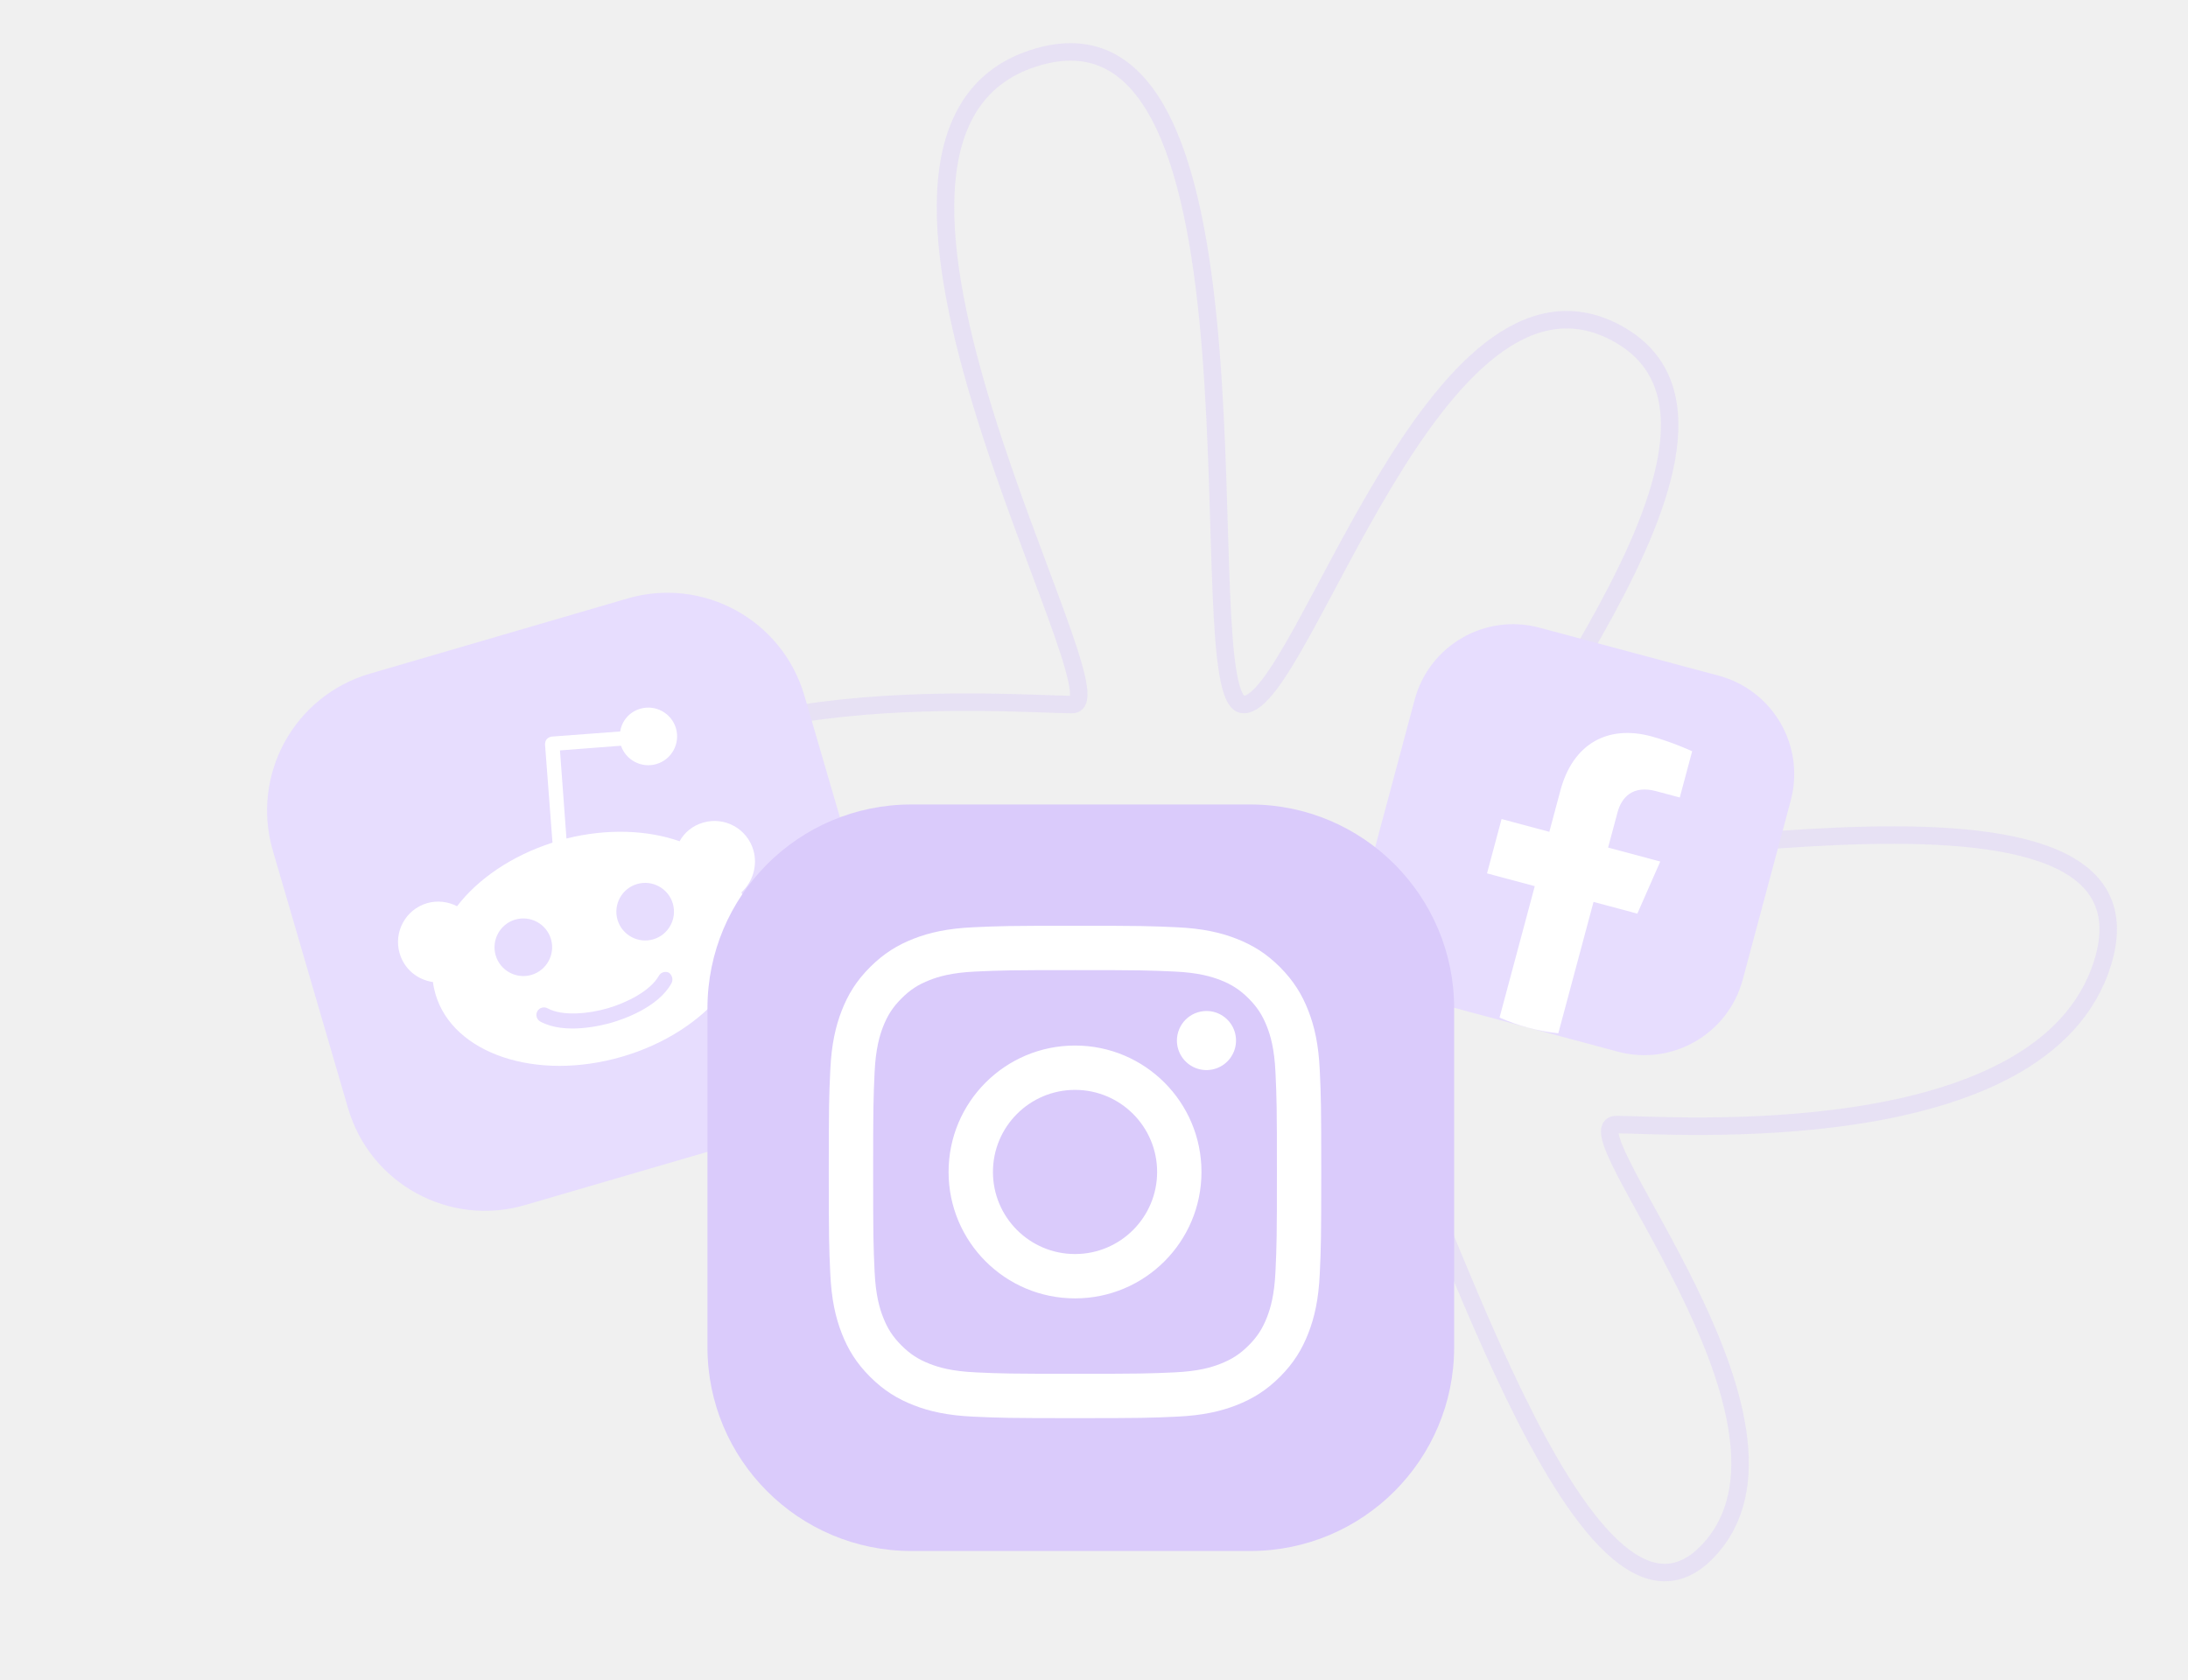
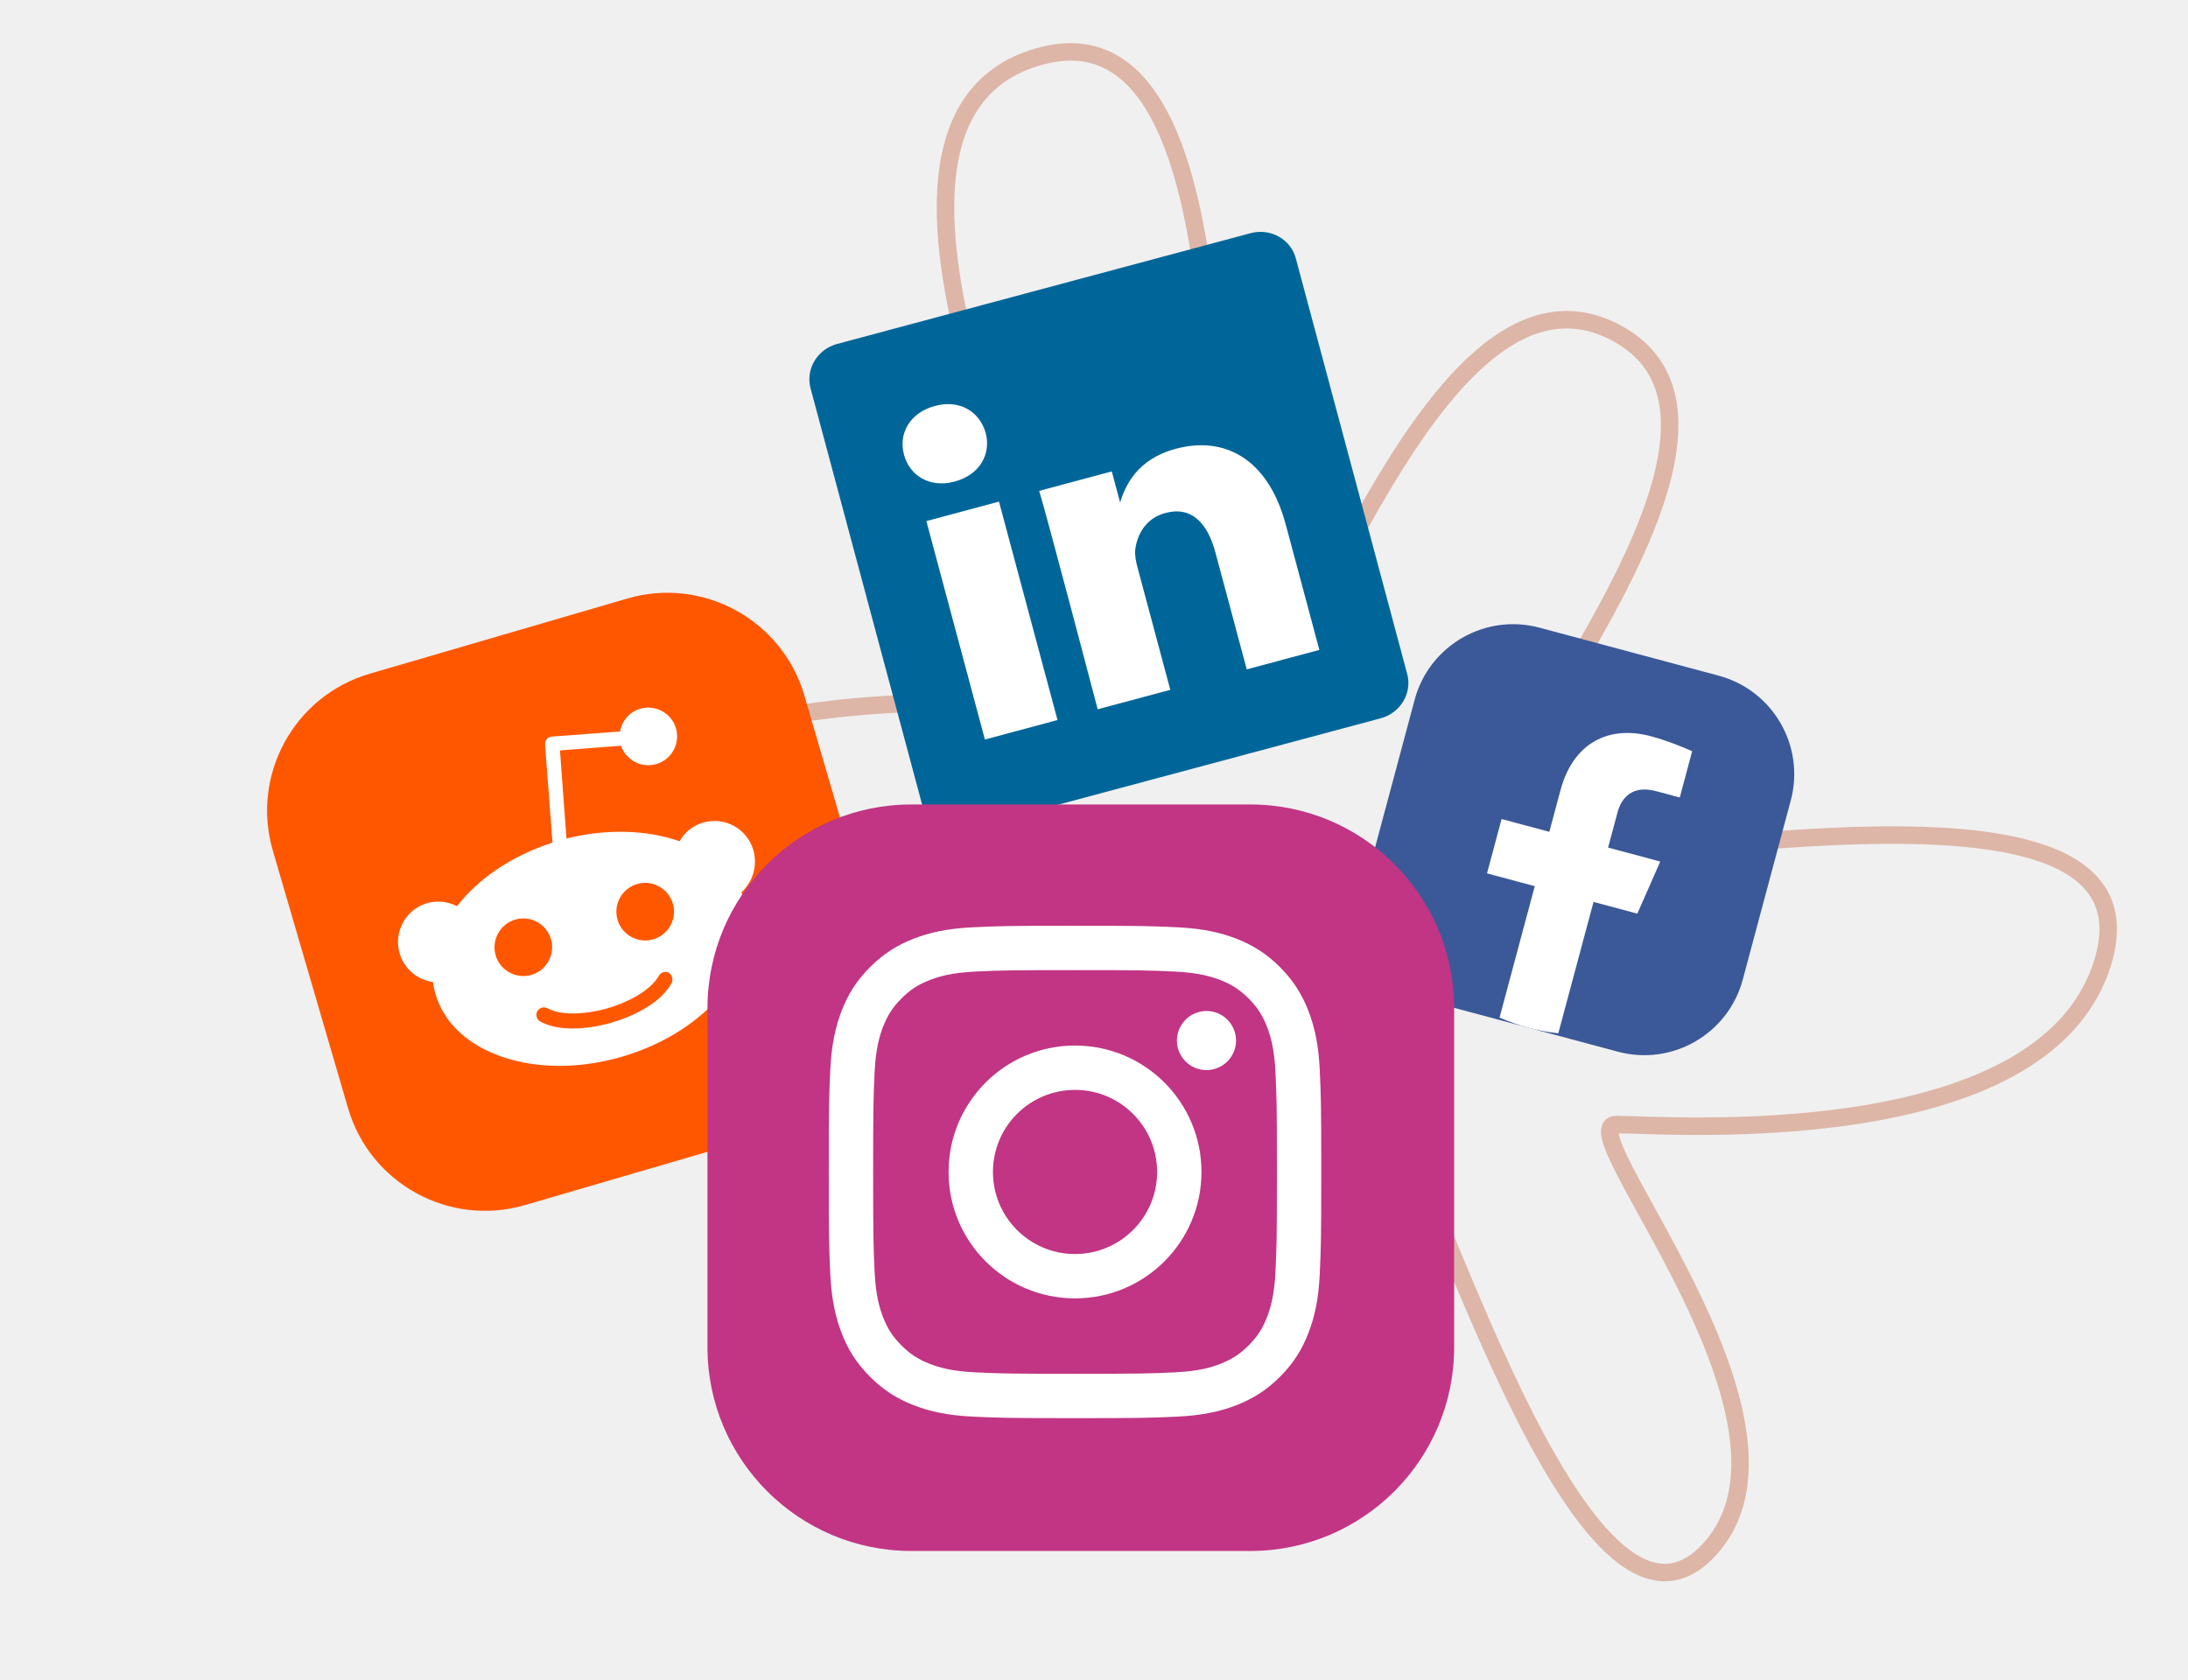
- <svg xmlns="http://www.w3.org/2000/svg" width="125" height="96" viewBox="0 0 125 96" fill="none">
-   <path d="M71.052 40.26C67.67 40.26 73.437 -1.364 59.017 3.336C45.308 7.805 64.478 40.26 61.257 40.26C58.035 40.26 35.521 38.391 34.022 48.568C32.348 59.934 61.842 53.572 62.721 55.03C63.599 56.488 51.14 73.749 59.017 79.03C67.178 84.501 77.599 64.261 79.384 64.261C81.17 64.261 90.399 97.419 97.9 88.261C103.996 80.819 89.464 64.261 92.345 64.261C95.226 64.261 116.722 65.943 120.118 55.03C124.269 41.693 87.173 51.217 84.939 48.568C82.705 45.92 102.82 24.661 92.345 19.029C82.003 13.468 74.434 40.26 71.052 40.26Z" stroke="#DACBFB" stroke-opacity="0.4" stroke-linecap="round" />
-   <rect x="13.302" y="40.781" width="31.633" height="31.633" rx="8.151" transform="rotate(-16.275 13.3018 40.7812)" fill="#E7DDFE" />
-   <path d="M43.039 48.577C42.681 47.351 41.396 46.647 40.171 47.005C39.567 47.181 39.102 47.568 38.825 48.072C37 47.43 34.697 47.331 32.362 47.916L31.991 42.88L35.478 42.613C35.757 43.437 36.647 43.91 37.499 43.661C38.369 43.407 38.872 42.489 38.618 41.619C38.364 40.749 37.446 40.246 36.576 40.5C35.955 40.682 35.526 41.192 35.432 41.798L31.529 42.09C31.417 42.103 31.315 42.152 31.242 42.231C31.169 42.31 31.142 42.414 31.137 42.531L31.563 48.15C29.222 48.91 27.311 50.22 26.111 51.784C25.611 51.525 24.988 51.438 24.402 51.609C23.177 51.966 22.473 53.251 22.831 54.476C23.095 55.382 23.851 55.99 24.736 56.117C24.762 56.34 24.812 56.577 24.879 56.807C25.875 60.217 30.638 61.813 35.539 60.382C40.44 58.951 43.597 55.043 42.601 51.633C42.534 51.403 42.454 51.195 42.356 50.992C42.981 50.424 43.303 49.482 43.039 48.577ZM28.317 54.59C28.063 53.719 28.566 52.802 29.436 52.548C30.306 52.294 31.224 52.797 31.478 53.667C31.732 54.537 31.229 55.455 30.359 55.709C29.489 55.963 28.571 55.46 28.317 54.59ZM38.361 56.186C37.594 57.585 35.555 58.258 34.951 58.434C34.348 58.61 32.244 59.128 30.867 58.374C30.661 58.261 30.583 57.994 30.696 57.788C30.81 57.581 31.076 57.504 31.282 57.617C32.154 58.094 33.683 57.918 34.731 57.612C35.778 57.306 37.144 56.638 37.64 55.761C37.753 55.554 38.019 55.477 38.226 55.59C38.402 55.731 38.474 55.98 38.361 56.186ZM37.32 53.676C36.45 53.93 35.532 53.427 35.278 52.557C35.024 51.687 35.527 50.77 36.397 50.516C37.267 50.261 38.185 50.764 38.439 51.635C38.693 52.505 38.19 53.422 37.32 53.676Z" fill="white" />
-   <rect x="82.326" y="34.36" width="22.244" height="22.244" rx="5.822" transform="rotate(15 82.3262 34.3604)" fill="#E7DDFE" />
-   <path d="M93.541 52.208L94.85 49.231L91.87 48.432L92.41 46.418C92.637 45.568 93.275 44.851 94.609 45.208L95.965 45.571L96.673 42.928C96.673 42.928 95.5 42.388 94.325 42.073C91.87 41.416 89.868 42.474 89.147 45.166L88.513 47.533L85.785 46.802L84.953 49.907L87.681 50.638L85.669 58.146C86.194 58.379 86.742 58.573 87.313 58.726C87.883 58.879 88.455 58.985 89.026 59.045L91.038 51.538L93.541 52.208Z" fill="white" />
-   <rect x="40.417" y="45.97" width="42.658" height="42.658" rx="11.644" fill="#DACBFB" />
-   <path d="M56.727 66.969C56.727 64.379 58.826 62.279 61.416 62.279C64.006 62.279 66.106 64.379 66.106 66.969C66.106 69.559 64.006 71.659 61.416 71.659C58.826 71.659 56.727 69.559 56.727 66.969ZM54.192 66.969C54.192 70.959 57.426 74.193 61.416 74.193C65.406 74.193 68.64 70.959 68.64 66.969C68.64 62.979 65.406 59.745 61.416 59.745C57.426 59.745 54.192 62.979 54.192 66.969M67.237 59.459C67.237 59.793 67.336 60.119 67.522 60.397C67.707 60.675 67.971 60.891 68.279 61.019C68.588 61.147 68.927 61.18 69.254 61.115C69.582 61.05 69.883 60.89 70.119 60.654C70.355 60.418 70.516 60.117 70.581 59.789C70.647 59.462 70.613 59.123 70.486 58.814C70.358 58.505 70.142 58.242 69.864 58.056C69.587 57.87 69.26 57.771 68.926 57.771H68.926C68.478 57.772 68.049 57.949 67.732 58.266C67.416 58.582 67.238 59.011 67.237 59.459ZM55.732 78.42C54.361 78.358 53.615 78.129 53.12 77.936C52.463 77.681 51.994 77.376 51.502 76.884C51.009 76.392 50.704 75.924 50.449 75.267C50.256 74.772 50.028 74.026 49.965 72.654C49.897 71.172 49.883 70.726 49.883 66.969C49.883 63.212 49.898 62.768 49.965 61.284C50.028 59.912 50.258 59.168 50.449 58.672C50.705 58.015 51.01 57.546 51.502 57.053C51.994 56.561 52.462 56.256 53.12 56.001C53.615 55.808 54.361 55.58 55.732 55.517C57.215 55.449 57.661 55.435 61.416 55.435C65.171 55.435 65.617 55.45 67.101 55.517C68.473 55.58 69.217 55.81 69.713 56.001C70.37 56.256 70.839 56.562 71.332 57.054C71.824 57.546 72.128 58.015 72.384 58.672C72.577 59.167 72.806 59.913 72.868 61.284C72.936 62.768 72.95 63.213 72.95 66.969C72.95 70.726 72.936 71.171 72.868 72.655C72.805 74.026 72.576 74.772 72.384 75.267C72.128 75.924 71.824 76.393 71.332 76.884C70.84 77.376 70.37 77.681 69.713 77.936C69.218 78.13 68.473 78.358 67.101 78.421C65.618 78.489 65.173 78.502 61.416 78.502C57.659 78.502 57.215 78.489 55.732 78.421M55.616 52.986C54.118 53.054 53.095 53.292 52.201 53.639C51.276 53.999 50.492 54.48 49.709 55.262C48.926 56.044 48.445 56.828 48.086 57.754C47.739 58.649 47.501 59.671 47.433 61.169C47.364 62.669 47.348 63.149 47.348 66.969C47.348 70.79 47.364 71.269 47.433 72.769C47.501 74.267 47.739 75.29 48.086 76.184C48.445 77.109 48.926 77.894 49.709 78.676C50.492 79.457 51.275 79.938 52.201 80.299C53.096 80.646 54.118 80.884 55.616 80.952C57.117 81.02 57.595 81.037 61.416 81.037C65.236 81.037 65.716 81.021 67.216 80.952C68.713 80.884 69.736 80.646 70.63 80.299C71.555 79.938 72.34 79.458 73.123 78.676C73.906 77.894 74.385 77.109 74.745 76.184C75.093 75.29 75.332 74.267 75.399 72.769C75.467 71.268 75.483 70.79 75.483 66.969C75.483 63.149 75.467 62.669 75.399 61.169C75.331 59.671 75.093 58.648 74.745 57.754C74.385 56.829 73.904 56.045 73.123 55.262C72.341 54.479 71.555 53.999 70.632 53.639C69.736 53.292 68.713 53.053 67.217 52.986C65.717 52.917 65.237 52.901 61.417 52.901C57.598 52.901 57.117 52.917 55.616 52.986" fill="white" />
+ <svg xmlns="http://www.w3.org/2000/svg" width="100%" height="100%" viewBox="0 0 125 96" version="1.1" xml:space="preserve" style="fill-rule:evenodd;clip-rule:evenodd;stroke-linecap:round;">
+   <path d="M71.052,40.26C67.67,40.26 73.437,-1.364 59.017,3.336C45.308,7.805 64.478,40.26 61.257,40.26C58.035,40.26 35.521,38.391 34.022,48.568C32.348,59.934 61.842,53.572 62.721,55.03C63.599,56.488 51.14,73.749 59.017,79.03C67.178,84.501 77.599,64.261 79.384,64.261C81.17,64.261 90.399,97.419 97.9,88.261C103.996,80.819 89.464,64.261 92.345,64.261C95.226,64.261 116.722,65.943 120.118,55.03C124.269,41.693 87.173,51.217 84.939,48.568C82.705,45.92 102.82,24.661 92.345,19.029C82.003,13.468 74.434,40.26 71.052,40.26Z" style="fill:none;fill-rule:nonzero;stroke:rgb(193,95,60);stroke-opacity:0.4;stroke-width:1px;" />
+   <g transform="matrix(0.108289,-0.029016,0.029016,0.108289,45.77491,20.20302)">
+     <path d="M0,18.338C0,8.216 8.474,0 18.92,0L237.08,0C247.53,0 256,8.216 256,18.338L256,237.665C256,247.79 247.53,256 237.08,256L18.92,256C8.475,256 0,247.791 0,237.668L0,18.335L0,18.338Z" style="fill:rgb(0,102,153);fill-rule:nonzero;" />
+     <path d="M77.796,214.238L77.796,98.986L39.488,98.986L39.488,214.238L77.8,214.238L77.796,214.238ZM58.65,83.253C72.006,83.253 80.321,74.403 80.321,63.343C80.071,52.031 72.006,43.428 58.904,43.428C45.793,43.428 37.23,52.031 37.23,63.342C37.23,74.402 45.542,83.252 58.399,83.252L58.647,83.252L58.65,83.253ZM99,214.238L137.305,214.238L137.305,149.883C137.305,146.443 137.555,142.994 138.567,140.537C141.335,133.652 147.638,126.525 158.223,126.525C172.081,126.525 177.628,137.093 177.628,152.588L177.628,214.238L215.932,214.238L215.932,148.156C215.932,112.757 197.036,96.284 171.833,96.284C151.17,96.284 142.095,107.833 137.053,115.699L137.308,115.699L137.308,98.99L99.002,98.99C99.502,109.802 98.999,214.242 98.999,214.242L99,214.238Z" style="fill:white;fill-rule:nonzero;" />
+   </g>
+   <g transform="matrix(0.959928,-0.280248,0.280248,0.959928,-10.89581,5.361999)">
+     <path d="M44.935,48.932L44.935,64.263C44.935,68.762 41.282,72.414 36.784,72.414L21.453,72.414C16.954,72.414 13.302,68.762 13.302,64.263L13.302,48.932C13.302,44.433 16.954,40.781 21.453,40.781L36.784,40.781C41.282,40.781 44.935,44.433 44.935,48.932Z" style="fill:rgb(255,87,0);" />
+   </g>
+   <path d="M43.039,48.577C42.681,47.351 41.396,46.647 40.171,47.005C39.567,47.181 39.102,47.568 38.825,48.072C37,47.43 34.697,47.331 32.362,47.916L31.991,42.88L35.478,42.613C35.757,43.437 36.647,43.91 37.499,43.661C38.369,43.407 38.872,42.489 38.618,41.619C38.364,40.749 37.446,40.246 36.576,40.5C35.955,40.682 35.526,41.192 35.432,41.798L31.529,42.09C31.417,42.103 31.315,42.152 31.242,42.231C31.169,42.31 31.142,42.414 31.137,42.531L31.563,48.15C29.222,48.91 27.311,50.22 26.111,51.784C25.611,51.525 24.988,51.438 24.402,51.609C23.177,51.966 22.473,53.251 22.831,54.476C23.095,55.382 23.851,55.99 24.736,56.117C24.762,56.34 24.812,56.577 24.879,56.807C25.875,60.217 30.638,61.813 35.539,60.382C40.44,58.951 43.597,55.043 42.601,51.633C42.534,51.403 42.454,51.195 42.356,50.992C42.981,50.424 43.303,49.482 43.039,48.577ZM28.317,54.59C28.063,53.719 28.566,52.802 29.436,52.548C30.306,52.294 31.224,52.797 31.478,53.667C31.732,54.537 31.229,55.455 30.359,55.709C29.489,55.963 28.571,55.46 28.317,54.59ZM38.361,56.186C37.594,57.585 35.555,58.258 34.951,58.434C34.348,58.61 32.244,59.128 30.867,58.374C30.661,58.261 30.583,57.994 30.696,57.788C30.81,57.581 31.076,57.504 31.282,57.617C32.154,58.094 33.683,57.918 34.731,57.612C35.778,57.306 37.144,56.638 37.64,55.761C37.753,55.554 38.019,55.477 38.226,55.59C38.402,55.731 38.474,55.98 38.361,56.186ZM37.32,53.676C36.45,53.93 35.532,53.427 35.278,52.557C35.024,51.687 35.527,50.77 36.397,50.516C37.267,50.261 38.185,50.764 38.439,51.635C38.693,52.505 38.19,53.422 37.32,53.676Z" style="fill:white;fill-rule:nonzero;" />
+   <g transform="matrix(0.965926,0.258819,-0.258819,0.965926,11.69832,-20.13679)">
+     <path d="M104.571,40.182L104.571,50.783C104.571,53.996 101.962,56.605 98.749,56.605L88.148,56.605C84.935,56.605 82.326,53.996 82.326,50.783L82.326,40.182C82.326,36.969 84.935,34.36 88.148,34.36L98.749,34.36C101.962,34.36 104.571,36.969 104.571,40.182Z" style="fill:rgb(59,89,152);" />
+   </g>
+   <path d="M93.541,52.208L94.85,49.231L91.87,48.432L92.41,46.418C92.637,45.568 93.275,44.851 94.609,45.208L95.965,45.571L96.673,42.928C96.673,42.928 95.5,42.388 94.325,42.073C91.87,41.416 89.868,42.474 89.147,45.166L88.513,47.533L85.785,46.802L84.953,49.907L87.681,50.638L85.669,58.146C86.194,58.379 86.742,58.573 87.313,58.726C87.883,58.879 88.455,58.985 89.026,59.045L91.038,51.538L93.541,52.208Z" style="fill:white;fill-rule:nonzero;" />
+   <path d="M83.075,57.614L83.075,76.983C83.075,83.41 77.857,88.627 71.431,88.627L52.061,88.627C45.634,88.627 40.417,83.41 40.417,76.983L40.417,57.614C40.417,51.187 45.634,45.97 52.061,45.97L71.431,45.97C77.857,45.97 83.075,51.187 83.075,57.614Z" style="fill:rgb(193,53,132);" />
+   <path d="M56.727,66.969C56.727,64.379 58.826,62.279 61.416,62.279C64.006,62.279 66.106,64.379 66.106,66.969C66.106,69.559 64.006,71.659 61.416,71.659C58.826,71.659 56.727,69.559 56.727,66.969ZM54.192,66.969C54.192,70.959 57.426,74.193 61.416,74.193C65.406,74.193 68.64,70.959 68.64,66.969C68.64,62.979 65.406,59.745 61.416,59.745C57.426,59.745 54.192,62.979 54.192,66.969M67.237,59.459C67.237,59.793 67.336,60.119 67.522,60.397C67.707,60.675 67.971,60.891 68.279,61.019C68.588,61.147 68.927,61.18 69.254,61.115C69.582,61.05 69.883,60.89 70.119,60.654C70.355,60.418 70.516,60.117 70.581,59.789C70.647,59.462 70.613,59.123 70.486,58.814C70.358,58.505 70.142,58.242 69.864,58.056C69.587,57.87 69.26,57.771 68.926,57.771L68.926,57.771C68.478,57.772 68.049,57.949 67.732,58.266C67.416,58.582 67.238,59.011 67.237,59.459ZM55.732,78.42C54.361,78.358 53.615,78.129 53.12,77.936C52.463,77.681 51.994,77.376 51.502,76.884C51.009,76.392 50.704,75.924 50.449,75.267C50.256,74.772 50.028,74.026 49.965,72.654C49.897,71.172 49.883,70.726 49.883,66.969C49.883,63.212 49.898,62.768 49.965,61.284C50.028,59.912 50.258,59.168 50.449,58.672C50.705,58.015 51.01,57.546 51.502,57.053C51.994,56.561 52.462,56.256 53.12,56.001C53.615,55.808 54.361,55.58 55.732,55.517C57.215,55.449 57.661,55.435 61.416,55.435C65.171,55.435 65.617,55.45 67.101,55.517C68.473,55.58 69.217,55.81 69.713,56.001C70.37,56.256 70.839,56.562 71.332,57.054C71.824,57.546 72.128,58.015 72.384,58.672C72.577,59.167 72.806,59.913 72.868,61.284C72.936,62.768 72.95,63.213 72.95,66.969C72.95,70.726 72.936,71.171 72.868,72.655C72.805,74.026 72.576,74.772 72.384,75.267C72.128,75.924 71.824,76.393 71.332,76.884C70.84,77.376 70.37,77.681 69.713,77.936C69.218,78.13 68.473,78.358 67.101,78.421C65.618,78.489 65.173,78.502 61.416,78.502C57.659,78.502 57.215,78.489 55.732,78.421M55.616,52.986C54.118,53.054 53.095,53.292 52.201,53.639C51.276,53.999 50.492,54.48 49.709,55.262C48.926,56.044 48.445,56.828 48.086,57.754C47.739,58.649 47.501,59.671 47.433,61.169C47.364,62.669 47.348,63.149 47.348,66.969C47.348,70.79 47.364,71.269 47.433,72.769C47.501,74.267 47.739,75.29 48.086,76.184C48.445,77.109 48.926,77.894 49.709,78.676C50.492,79.457 51.275,79.938 52.201,80.299C53.096,80.646 54.118,80.884 55.616,80.952C57.117,81.02 57.595,81.037 61.416,81.037C65.236,81.037 65.716,81.021 67.216,80.952C68.713,80.884 69.736,80.646 70.63,80.299C71.555,79.938 72.34,79.458 73.123,78.676C73.906,77.894 74.385,77.109 74.745,76.184C75.093,75.29 75.332,74.267 75.399,72.769C75.467,71.268 75.483,70.79 75.483,66.969C75.483,63.149 75.467,62.669 75.399,61.169C75.331,59.671 75.093,58.648 74.745,57.754C74.385,56.829 73.904,56.045 73.123,55.262C72.341,54.479 71.555,53.999 70.632,53.639C69.736,53.292 68.713,53.053 67.217,52.986C65.717,52.917 65.237,52.901 61.417,52.901C57.598,52.901 57.117,52.917 55.616,52.986" style="fill:white;fill-rule:nonzero;" />
</svg>
